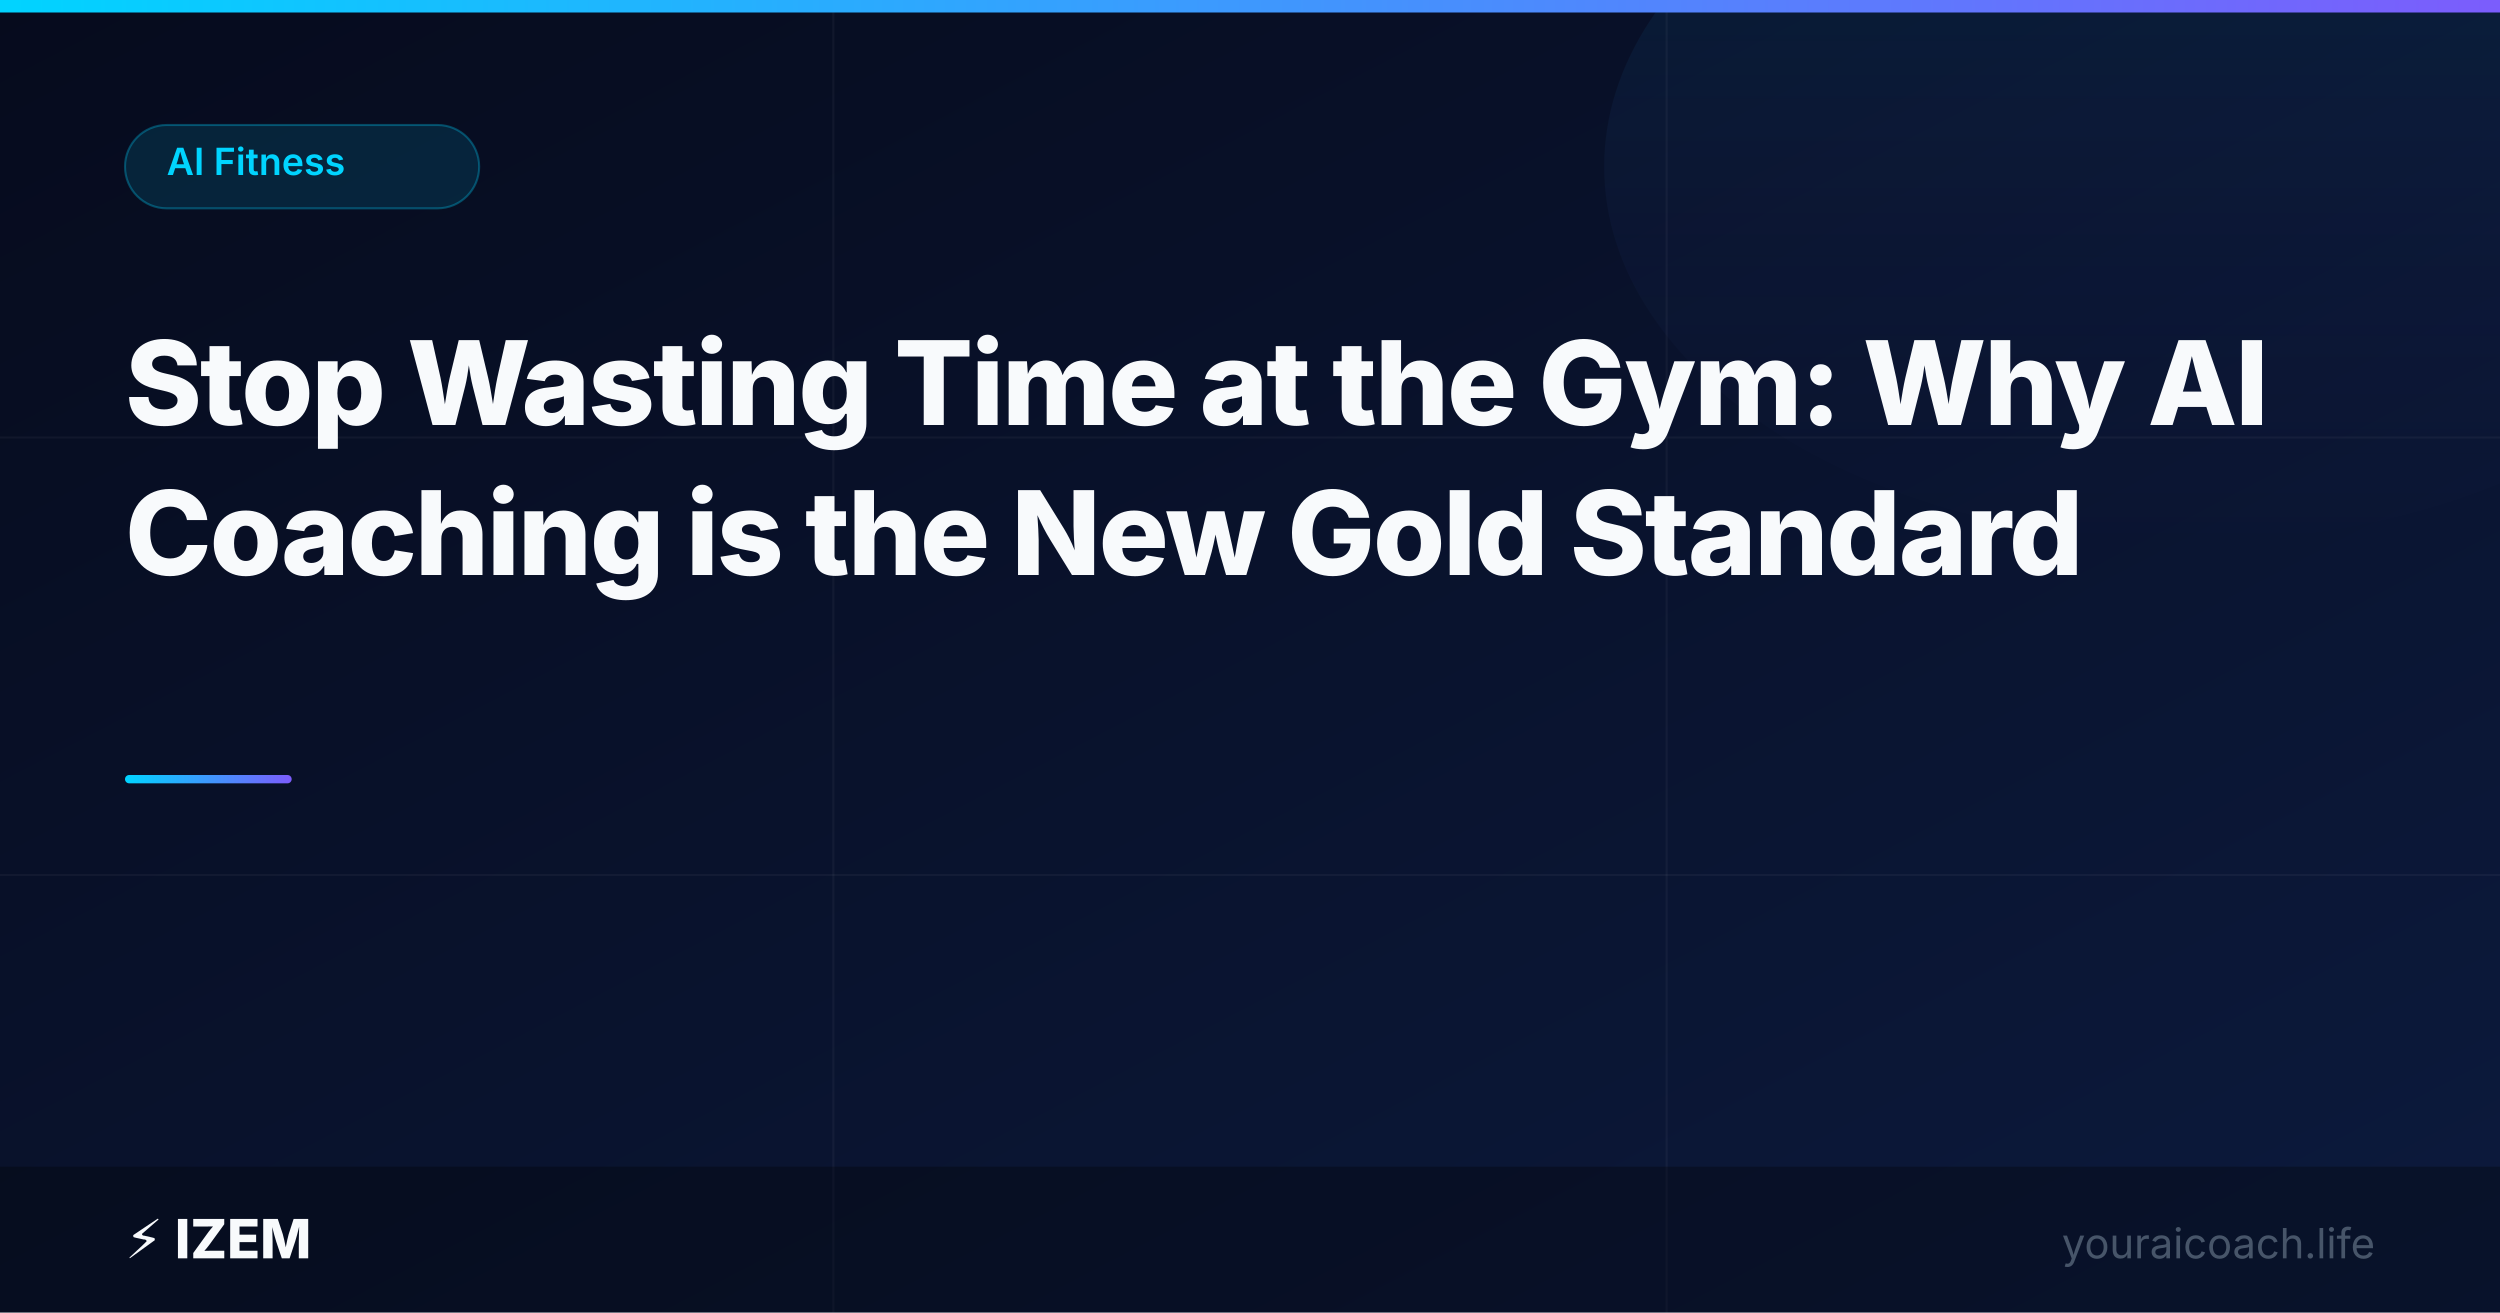
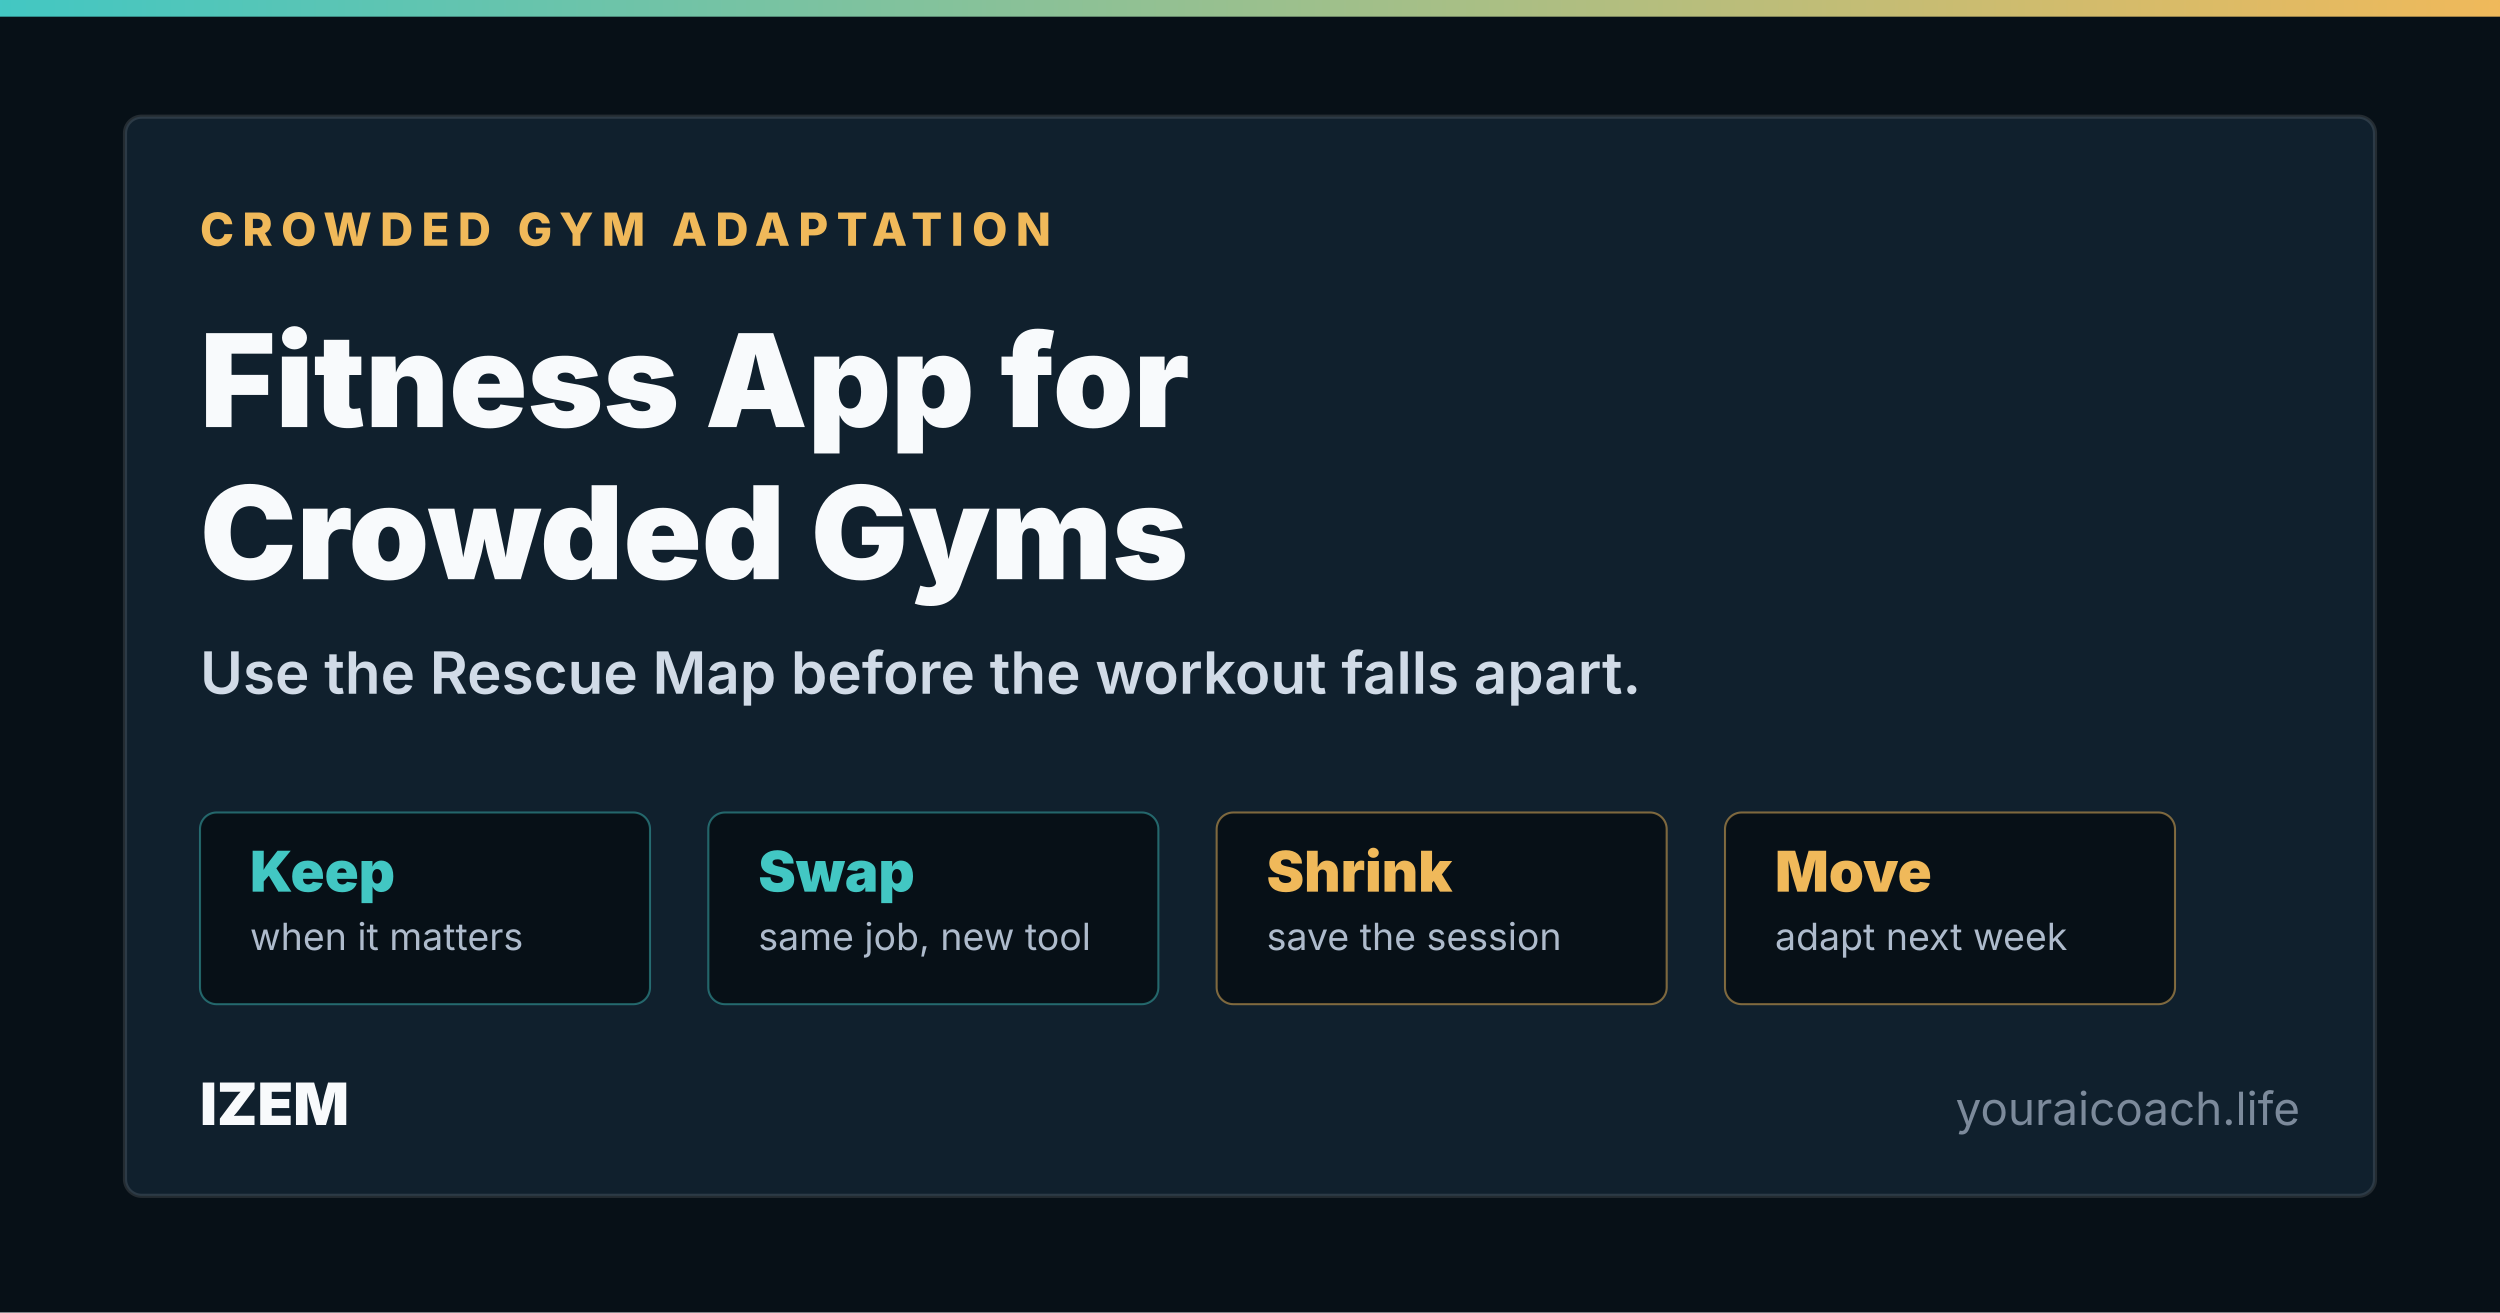
<svg xmlns="http://www.w3.org/2000/svg" width="1200" height="630" viewBox="0 0 1200 630">
  <defs>
-     <linearGradient id="bg" x1="0%" y1="0%" x2="100%" y2="100%">
-       <stop offset="0%" style="stop-color:#060B1D" />
-       <stop offset="100%" style="stop-color:#0C1A3D" />
-     </linearGradient>
-     <linearGradient id="accent" x1="0%" y1="0%" x2="100%" y2="0%">
-       <stop offset="0%" style="stop-color:#00D4FF" />
-       <stop offset="100%" style="stop-color:#7C5CFC" />
-     </linearGradient>
-     <linearGradient id="glow" x1="0%" y1="0%" x2="0%" y2="100%">
-       <stop offset="0%" style="stop-color:#00D4FF;stop-opacity:0.15" />
-       <stop offset="100%" style="stop-color:#7C5CFC;stop-opacity:0" />
+     <linearGradient id="bar" x1="0%" y1="0%" x2="100%" y2="0%">
+       <stop offset="0%" stop-color="#42C7C3" />
+       <stop offset="100%" stop-color="#F0B95A" />
    </linearGradient>
  </defs>
-   <rect width="1200" height="630" fill="url(#bg)" />
-   <ellipse cx="1050" cy="80" rx="280" ry="180" fill="url(#glow)" opacity="0.6" />
-   <line x1="0" y1="210" x2="1200" y2="210" stroke="rgba(255,255,255,0.04)" stroke-width="1" />
-   <line x1="0" y1="420" x2="1200" y2="420" stroke="rgba(255,255,255,0.04)" stroke-width="1" />
-   <line x1="400" y1="0" x2="400" y2="630" stroke="rgba(255,255,255,0.04)" stroke-width="1" />
-   <line x1="800" y1="0" x2="800" y2="630" stroke="rgba(255,255,255,0.04)" stroke-width="1" />
-   <rect x="0" y="0" width="1200" height="6" fill="url(#accent)" />
-   <rect x="60" y="60" width="170" height="40" rx="20" fill="rgba(0,212,255,0.12)" stroke="rgba(0,212,255,0.3)" stroke-width="1" />
-   <text x="80" y="84" font-family="system-ui,-apple-system,sans-serif" font-size="18" font-weight="600" fill="#00D4FF">AI Fitness</text>
-   <text x="60" y="204" font-family="system-ui,-apple-system,sans-serif" font-size="56" font-weight="800" fill="#F8FAFC" letter-spacing="-1">Stop Wasting Time at the Gym: Why AI</text>
-   <text x="60" y="276" font-family="system-ui,-apple-system,sans-serif" font-size="56" font-weight="800" fill="#F8FAFC" letter-spacing="-1">Coaching is the New Gold Standard</text>
-   <rect x="0" y="560" width="1200" height="70" fill="rgba(0,0,0,0.3)" />
-   <text x="60" y="604" font-family="system-ui,-apple-system,sans-serif" font-size="26" font-weight="800" fill="#F8FAFC">⚡ IZEM</text>
-   <text x="1140" y="604" font-family="system-ui,-apple-system,sans-serif" font-size="20" fill="#475569" text-anchor="end">youraicoach.life</text>
-   <rect x="60" y="372" width="80" height="4" rx="2" fill="url(#accent)" />
+   <rect width="1200" height="630" fill="#071017" />
+   <rect x="0" y="0" width="1200" height="8" fill="url(#bar)" />
+   <rect x="60" y="56" width="1080" height="518" rx="8" fill="#10202D" stroke="rgba(255,255,255,0.12)" stroke-width="2" />
+   <text x="96" y="118" font-family="Inter, system-ui, -apple-system, BlinkMacSystemFont, Segoe UI, sans-serif" font-size="22" font-weight="800" letter-spacing="4" fill="#F0B95A">CROWDED GYM ADAPTATION</text>
+   <text x="96" y="205" font-family="Inter, system-ui, -apple-system, BlinkMacSystemFont, Segoe UI, sans-serif" font-size="62" font-weight="900" fill="#F8FAFC">Fitness App for</text>
+   <text x="96" y="278" font-family="Inter, system-ui, -apple-system, BlinkMacSystemFont, Segoe UI, sans-serif" font-size="62" font-weight="900" fill="#F8FAFC">Crowded Gyms</text>
+   <text x="96" y="333" font-family="Inter, system-ui, -apple-system, BlinkMacSystemFont, Segoe UI, sans-serif" font-size="28" font-weight="600" fill="#D1DBE7">Use the Rescue Map before the workout falls apart.</text>
+   <g transform="translate(96 390)">
+     <rect x="0" y="0" width="216" height="92" rx="8" fill="#071017" stroke="rgba(66,199,195,0.45)" />
+     <text x="24" y="38" font-family="Inter, system-ui, sans-serif" font-size="27" font-weight="850" fill="#42C7C3">Keep</text>
+     <text x="24" y="66" font-family="Inter, system-ui, sans-serif" font-size="18" fill="#AEBBCC">when it matters</text>
+     <rect x="244" y="0" width="216" height="92" rx="8" fill="#071017" stroke="rgba(66,199,195,0.45)" />
+     <text x="268" y="38" font-family="Inter, system-ui, sans-serif" font-size="27" font-weight="850" fill="#42C7C3">Swap</text>
+     <text x="268" y="66" font-family="Inter, system-ui, sans-serif" font-size="18" fill="#AEBBCC">same job, new tool</text>
+     <rect x="488" y="0" width="216" height="92" rx="8" fill="#071017" stroke="rgba(240,185,90,0.5)" />
+     <text x="512" y="38" font-family="Inter, system-ui, sans-serif" font-size="27" font-weight="850" fill="#F0B95A">Shrink</text>
+     <text x="512" y="66" font-family="Inter, system-ui, sans-serif" font-size="18" fill="#AEBBCC">save the session</text>
+     <rect x="732" y="0" width="216" height="92" rx="8" fill="#071017" stroke="rgba(240,185,90,0.5)" />
+     <text x="756" y="38" font-family="Inter, system-ui, sans-serif" font-size="27" font-weight="850" fill="#F0B95A">Move</text>
+     <text x="756" y="66" font-family="Inter, system-ui, sans-serif" font-size="18" fill="#AEBBCC">adapt next week</text>
+   </g>
+   <text x="96" y="540" font-family="Inter, system-ui, -apple-system, BlinkMacSystemFont, Segoe UI, sans-serif" font-size="28" font-weight="900" fill="#F8FAFC">IZEM</text>
+   <text x="1104" y="540" text-anchor="end" font-family="Inter, system-ui, -apple-system, BlinkMacSystemFont, Segoe UI, sans-serif" font-size="22" fill="#7C8A9B">youraicoach.life</text>
</svg>
